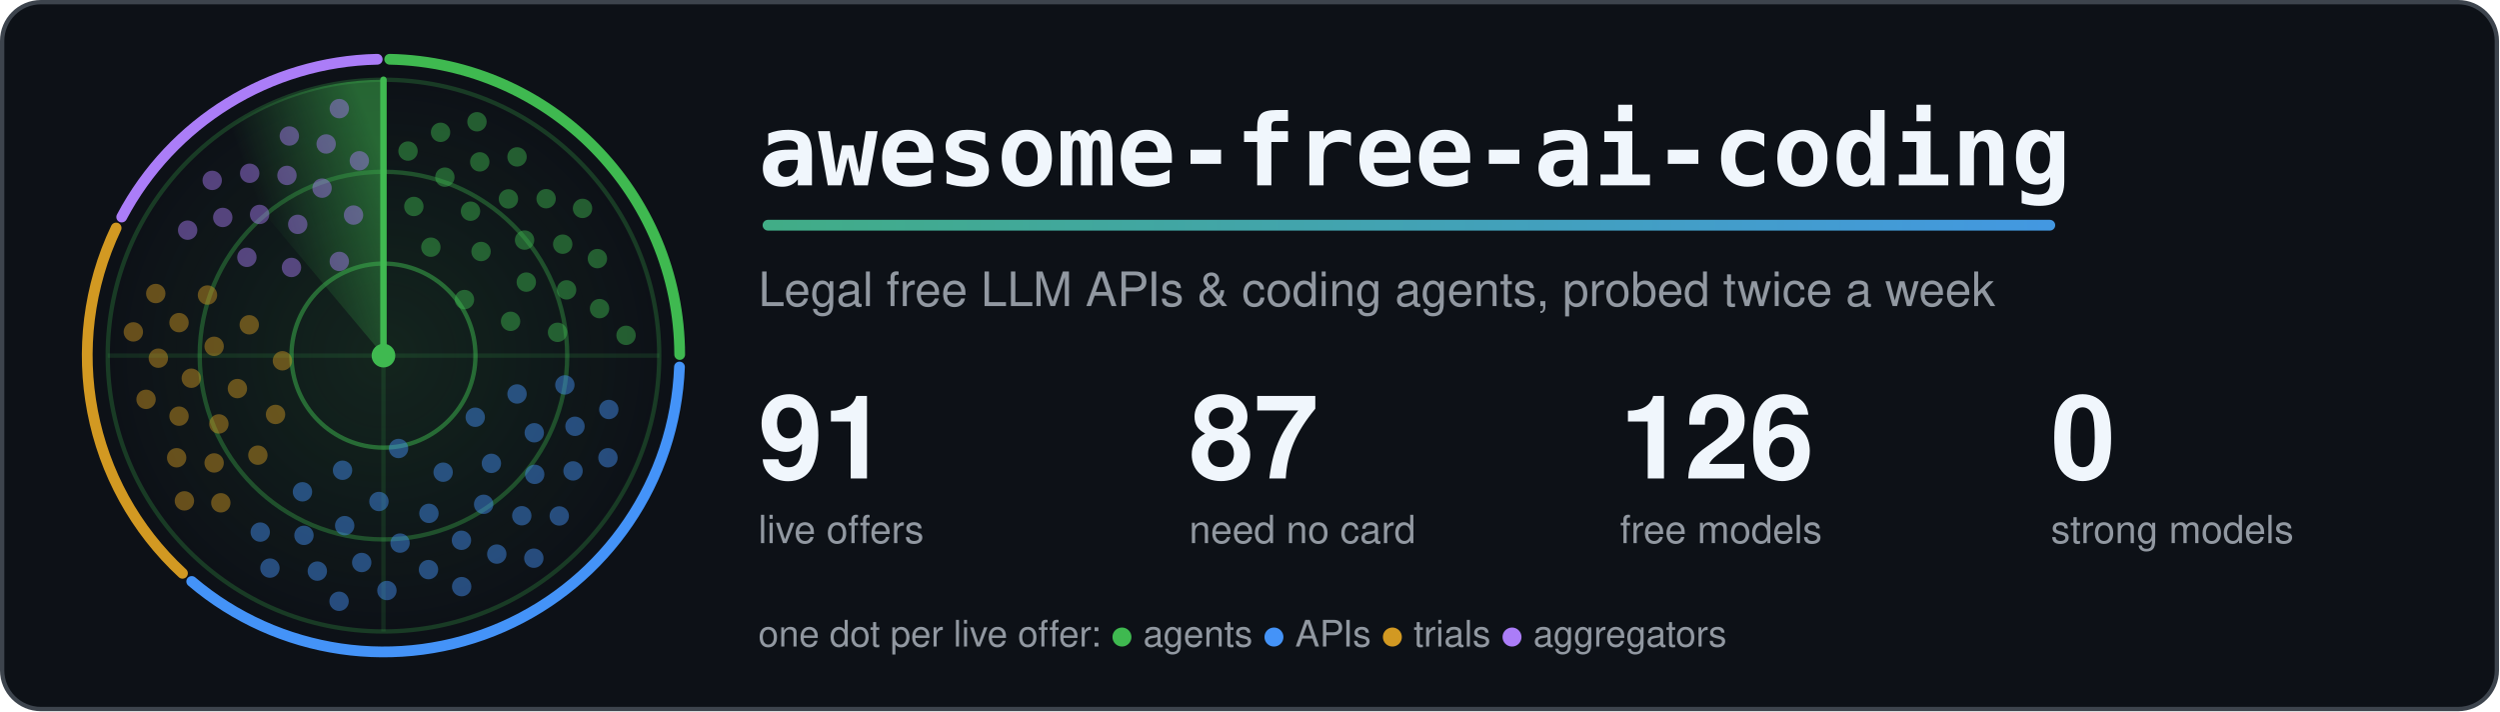
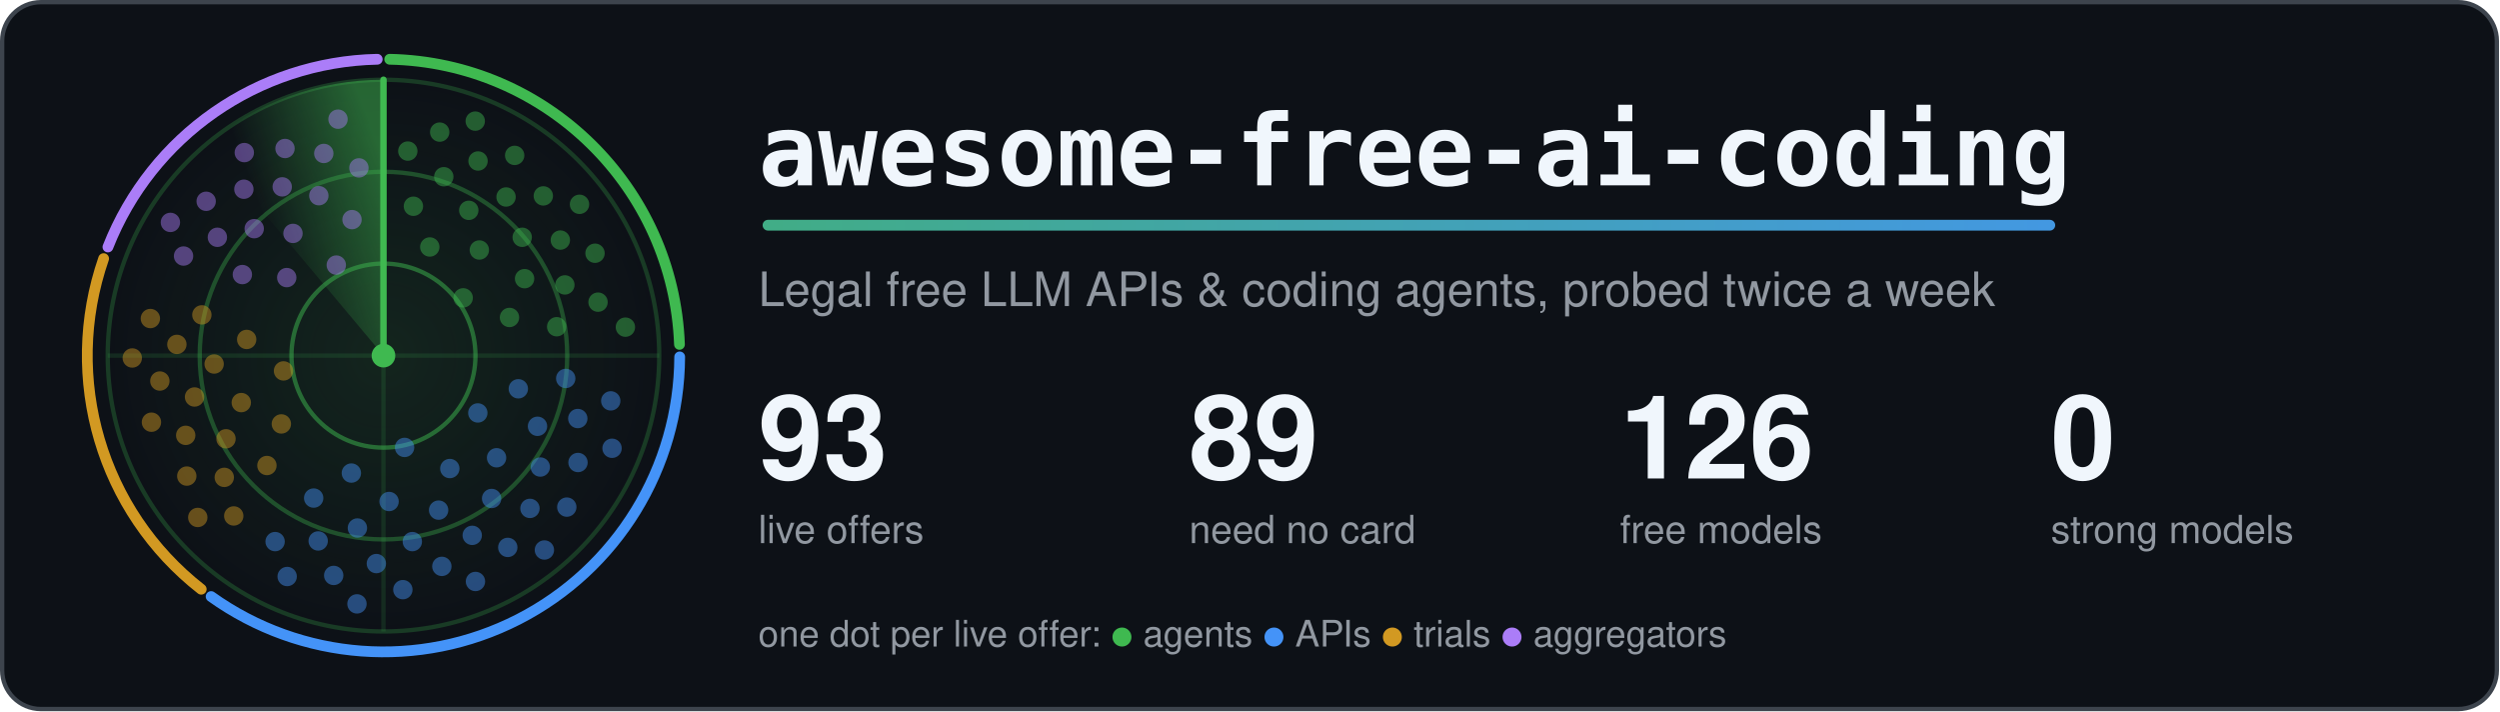
<svg xmlns="http://www.w3.org/2000/svg" width="1160" height="330" viewBox="0 0 1160 330" role="img" aria-labelledby="title">
  <style>.card{fill:#0d1117;stroke:#3d444d}.t{fill:#f0f6fc}.m{fill:#9198a1}.ring{stroke:#3fb950}.hub{fill:#3fb950}.beam{stroke:#3fb950}.s0,.s1,.g0,.g1{stop-color:#3fb950}.a0{stop-color:#3fb950}.a1{stop-color:#4493f8}.dot.agents,.key.agents{fill:#3fb950}.rim.agents{stroke:#3fb950}.dot.apis,.key.apis{fill:#4493f8}.rim.apis{stroke:#4493f8}.dot.trials,.key.trials{fill:#d29922}.rim.trials{stroke:#d29922}.dot.aggregators,.key.aggregators{fill:#ab7df8}.rim.aggregators{stroke:#ab7df8}.rim{fill:none}.s0{stop-opacity:.5}.s1,.g1{stop-opacity:0}.g0{stop-opacity:.12}.dot{opacity:.45;animation:ping 6s linear infinite}@keyframes ping{0%,4%{opacity:1}55%,100%{opacity:.45}}.turning{animation:turn 6s linear infinite}@keyframes turn{to{transform:rotate(360deg)}}@media (prefers-reduced-motion: reduce) {.dot { animation: none; opacity: 1 } .turning { animation: none }}</style>
  <defs>
    <linearGradient id="accent" gradientUnits="userSpaceOnUse" x1="0" y1="0" x2="1100" y2="0">
      <stop class="a0" offset="0" />
      <stop class="a1" offset="1" />
    </linearGradient>
  </defs>
  <rect class="card" x="1" y="1" width="1158" height="328" rx="18" stroke-width="2" />
  <defs>
    <radialGradient id="glow">
      <stop class="g0" offset="0" />
      <stop class="g1" offset="1" />
    </radialGradient>
  </defs>
  <circle cx="178.0" cy="165.0" r="128.0" fill="url(#glow)" />
  <circle class="ring" cx="178.0" cy="165.0" r="42.7" fill="none" stroke-width="2" stroke-opacity=".5" />
  <circle class="ring" cx="178.0" cy="165.0" r="85.3" fill="none" stroke-width="2" stroke-opacity=".35" />
  <circle class="ring" cx="178.0" cy="165.0" r="128.0" fill="none" stroke-width="2" stroke-opacity=".25" />
  <path class="ring" d="M50.0 165.0H306.0M178.0 37.0V293.0" stroke-width="2" stroke-opacity=".15" />
-   <path class="rim agents" d="M180.9 27.5A137.5 137.5 0 0 1 315.5 164.5" stroke-width="5" stroke-linecap="round" />
-   <path class="rim apis" d="M315.4 170.3A137.5 137.5 0 0 1 89.0 269.8" stroke-width="5" stroke-linecap="round" />
-   <path class="rim trials" d="M84.7 266.0A137.5 137.5 0 0 1 53.9 105.8" stroke-width="5" stroke-linecap="round" />
-   <path class="rim aggregators" d="M56.5 100.7A137.5 137.5 0 0 1 175.1 27.5" stroke-width="5" stroke-linecap="round" />
+   <path class="rim agents" d="M180.9 27.5A137.5 137.5 0 0 1 315.4 159.8" stroke-width="5" stroke-linecap="round" />
+   <path class="rim apis" d="M315.5 165.6A137.5 137.5 0 0 1 98.0 276.8" stroke-width="5" stroke-linecap="round" />
+   <path class="rim trials" d="M93.4 273.4A137.5 137.5 0 0 1 48.1 120.0" stroke-width="5" stroke-linecap="round" />
+   <path class="rim aggregators" d="M50.1 114.6A137.5 137.5 0 0 1 175.1 27.5" stroke-width="5" stroke-linecap="round" />
  <defs>
    <linearGradient id="sweep" gradientUnits="userSpaceOnUse" x1="178.0" y1="75.4" x2="120.4" y2="96.4">
      <stop class="s0" offset="0" />
      <stop class="s1" offset="1" />
    </linearGradient>
  </defs>
  <g class="turning" style="transform-origin:178.0px 165.0px">
    <path fill="url(#sweep)" d="M178.0 165.0L95.7 66.9A128.0 128.0 0 0 1 178.0 37.0Z" />
    <line class="beam" x1="178.0" y1="165.0" x2="178.0" y2="37.0" stroke-width="3" stroke-linecap="round" />
  </g>
-   <circle class="dot agents" cx="215.6" cy="139.0" r="4.5" style="animation-delay:0.92s" />
-   <circle class="dot agents" cx="200.0" cy="114.7" r="4.5" style="animation-delay:0.39s" />
-   <circle class="dot agents" cx="237.0" cy="149.1" r="4.5" style="animation-delay:1.25s" />
-   <circle class="dot agents" cx="223.3" cy="116.7" r="4.5" style="animation-delay:0.72s" />
-   <circle class="dot agents" cx="192.1" cy="95.8" r="4.5" style="animation-delay:0.19s" />
-   <circle class="dot agents" cx="244.3" cy="130.9" r="4.5" style="animation-delay:1.05s" />
-   <circle class="dot agents" cx="218.4" cy="98.0" r="4.5" style="animation-delay:0.52s" />
-   <circle class="dot agents" cx="258.8" cy="154.2" r="4.5" style="animation-delay:1.37s" />
-   <circle class="dot agents" cx="243.5" cy="111.4" r="4.5" style="animation-delay:0.84s" />
-   <circle class="dot agents" cx="206.5" cy="82.2" r="4.5" style="animation-delay:0.32s" />
-   <circle class="dot agents" cx="263.0" cy="134.5" r="4.5" style="animation-delay:1.17s" />
-   <circle class="dot agents" cx="236.0" cy="92.3" r="4.5" style="animation-delay:0.64s" />
-   <circle class="dot agents" cx="189.4" cy="70.1" r="4.5" style="animation-delay:0.11s" />
-   <circle class="dot agents" cx="261.2" cy="113.3" r="4.5" style="animation-delay:0.97s" />
-   <circle class="dot agents" cx="222.7" cy="75.1" r="4.5" style="animation-delay:0.44s" />
-   <circle class="dot agents" cx="278.3" cy="143.2" r="4.5" style="animation-delay:1.30s" />
-   <circle class="dot agents" cx="253.5" cy="92.2" r="4.5" style="animation-delay:0.77s" />
-   <circle class="dot agents" cx="204.5" cy="61.4" r="4.5" style="animation-delay:0.24s" />
-   <circle class="dot agents" cx="277.3" cy="120.0" r="4.5" style="animation-delay:1.09s" />
-   <circle class="dot agents" cx="240.0" cy="72.8" r="4.5" style="animation-delay:0.57s" />
-   <circle class="dot agents" cx="290.6" cy="155.6" r="4.5" style="animation-delay:1.42s" />
-   <circle class="dot agents" cx="270.4" cy="96.7" r="4.5" style="animation-delay:0.89s" />
-   <circle class="dot agents" cx="221.4" cy="56.5" r="4.5" style="animation-delay:0.36s" />
-   <circle class="dot apis" cx="185.0" cy="208.1" r="4.5" style="animation-delay:2.85s" />
-   <circle class="dot apis" cx="220.6" cy="193.6" r="4.5" style="animation-delay:2.07s" />
-   <circle class="dot apis" cx="159.0" cy="218.2" r="4.5" style="animation-delay:3.33s" />
-   <circle class="dot apis" cx="205.7" cy="219.1" r="4.5" style="animation-delay:2.55s" />
-   <circle class="dot apis" cx="240.0" cy="182.8" r="4.5" style="animation-delay:1.77s" />
-   <circle class="dot apis" cx="175.9" cy="232.7" r="4.5" style="animation-delay:3.03s" />
-   <circle class="dot apis" cx="228.1" cy="215.0" r="4.5" style="animation-delay:2.25s" />
-   <circle class="dot apis" cx="140.4" cy="228.2" r="4.5" style="animation-delay:3.51s" />
-   <circle class="dot apis" cx="199.1" cy="238.2" r="4.5" style="animation-delay:2.73s" />
-   <circle class="dot apis" cx="248.0" cy="200.8" r="4.5" style="animation-delay:1.95s" />
-   <circle class="dot apis" cx="160.0" cy="243.9" r="4.5" style="animation-delay:3.21s" />
-   <circle class="dot apis" cx="224.5" cy="234.0" r="4.5" style="animation-delay:2.43s" />
-   <circle class="dot apis" cx="262.2" cy="178.6" r="4.5" style="animation-delay:1.65s" />
-   <circle class="dot apis" cx="185.7" cy="252.0" r="4.5" style="animation-delay:2.92s" />
-   <circle class="dot apis" cx="248.2" cy="220.1" r="4.5" style="animation-delay:2.14s" />
-   <circle class="dot apis" cx="141.1" cy="248.4" r="4.5" style="animation-delay:3.40s" />
-   <circle class="dot apis" cx="214.2" cy="250.7" r="4.5" style="animation-delay:2.62s" />
-   <circle class="dot apis" cx="266.9" cy="197.8" r="4.5" style="animation-delay:1.84s" />
-   <circle class="dot apis" cx="167.9" cy="261.0" r="4.5" style="animation-delay:3.10s" />
-   <circle class="dot apis" cx="242.2" cy="239.3" r="4.5" style="animation-delay:2.32s" />
-   <circle class="dot apis" cx="120.8" cy="246.9" r="4.5" style="animation-delay:3.58s" />
-   <circle class="dot apis" cx="198.9" cy="264.3" r="4.5" style="animation-delay:2.80s" />
-   <circle class="dot apis" cx="266.0" cy="218.5" r="4.5" style="animation-delay:2.02s" />
-   <circle class="dot apis" cx="147.3" cy="265.0" r="4.5" style="animation-delay:3.28s" />
-   <circle class="dot apis" cx="230.6" cy="257.1" r="4.5" style="animation-delay:2.50s" />
-   <circle class="dot apis" cx="282.6" cy="190.0" r="4.5" style="animation-delay:1.72s" />
-   <circle class="dot apis" cx="179.6" cy="274.0" r="4.5" style="animation-delay:2.99s" />
-   <circle class="dot apis" cx="259.6" cy="239.4" r="4.5" style="animation-delay:2.21s" />
-   <circle class="dot apis" cx="125.3" cy="263.6" r="4.5" style="animation-delay:3.47s" />
-   <circle class="dot apis" cx="214.3" cy="272.2" r="4.5" style="animation-delay:2.69s" />
-   <circle class="dot apis" cx="282.2" cy="212.4" r="4.5" style="animation-delay:1.91s" />
-   <circle class="dot apis" cx="157.4" cy="279.0" r="4.5" style="animation-delay:3.17s" />
-   <circle class="dot apis" cx="247.8" cy="259.0" r="4.5" style="animation-delay:2.39s" />
-   <circle class="dot trials" cx="131.1" cy="167.4" r="4.5" style="animation-delay:4.45s" />
-   <circle class="dot trials" cx="127.9" cy="192.3" r="4.5" style="animation-delay:4.02s" />
-   <circle class="dot trials" cx="115.7" cy="150.7" r="4.5" style="animation-delay:4.72s" />
-   <circle class="dot trials" cx="110.2" cy="180.3" r="4.5" style="animation-delay:4.29s" />
-   <circle class="dot trials" cx="119.7" cy="211.2" r="4.5" style="animation-delay:3.86s" />
-   <circle class="dot trials" cx="99.4" cy="160.7" r="4.5" style="animation-delay:4.55s" />
-   <circle class="dot trials" cx="101.6" cy="196.7" r="4.5" style="animation-delay:4.12s" />
-   <circle class="dot trials" cx="96.3" cy="136.9" r="4.5" style="animation-delay:4.82s" />
-   <circle class="dot trials" cx="88.8" cy="175.5" r="4.5" style="animation-delay:4.39s" />
-   <circle class="dot trials" cx="99.4" cy="214.8" r="4.5" style="animation-delay:3.96s" />
-   <circle class="dot trials" cx="83.1" cy="149.7" r="4.5" style="animation-delay:4.65s" />
-   <circle class="dot trials" cx="83.1" cy="193.1" r="4.5" style="animation-delay:4.23s" />
-   <circle class="dot trials" cx="102.5" cy="233.3" r="4.5" style="animation-delay:3.80s" />
-   <circle class="dot trials" cx="73.5" cy="166.2" r="4.5" style="animation-delay:4.49s" />
-   <circle class="dot trials" cx="82.0" cy="212.4" r="4.5" style="animation-delay:4.06s" />
-   <circle class="dot trials" cx="72.3" cy="136.2" r="4.5" style="animation-delay:4.75s" />
-   <circle class="dot trials" cx="67.8" cy="185.3" r="4.5" style="animation-delay:4.33s" />
-   <circle class="dot trials" cx="85.6" cy="232.4" r="4.5" style="animation-delay:3.90s" />
-   <circle class="dot trials" cx="61.9" cy="154.0" r="4.5" style="animation-delay:4.59s" />
-   <circle class="dot aggregators" cx="157.5" cy="121.3" r="4.5" style="animation-delay:5.58s" />
-   <circle class="dot aggregators" cx="135.3" cy="124.1" r="4.5" style="animation-delay:5.23s" />
-   <circle class="dot aggregators" cx="164.1" cy="99.8" r="4.5" style="animation-delay:5.80s" />
-   <circle class="dot aggregators" cx="138.2" cy="104.1" r="4.5" style="animation-delay:5.45s" />
-   <circle class="dot aggregators" cx="114.6" cy="119.4" r="4.5" style="animation-delay:5.09s" />
-   <circle class="dot aggregators" cx="149.5" cy="87.3" r="4.5" style="animation-delay:5.66s" />
-   <circle class="dot aggregators" cx="120.5" cy="99.5" r="4.5" style="animation-delay:5.31s" />
-   <circle class="dot aggregators" cx="166.8" cy="74.6" r="4.5" style="animation-delay:5.88s" />
-   <circle class="dot aggregators" cx="133.2" cy="81.4" r="4.5" style="animation-delay:5.53s" />
-   <circle class="dot aggregators" cx="103.4" cy="100.9" r="4.5" style="animation-delay:5.18s" />
-   <circle class="dot aggregators" cx="151.4" cy="66.8" r="4.5" style="animation-delay:5.75s" />
-   <circle class="dot aggregators" cx="115.9" cy="80.4" r="4.5" style="animation-delay:5.40s" />
-   <circle class="dot aggregators" cx="87.1" cy="106.8" r="4.5" style="animation-delay:5.04s" />
-   <circle class="dot aggregators" cx="134.3" cy="63.1" r="4.5" style="animation-delay:5.61s" />
-   <circle class="dot aggregators" cx="98.5" cy="83.7" r="4.5" style="animation-delay:5.26s" />
-   <circle class="dot aggregators" cx="157.5" cy="50.4" r="4.5" style="animation-delay:5.83s" />
+   <circle class="dot agents" cx="215.0" cy="138.2" r="4.5" style="animation-delay:0.90s" />
+   <circle class="dot agents" cx="199.5" cy="114.6" r="4.5" style="animation-delay:0.39s" />
+   <circle class="dot agents" cx="236.5" cy="147.3" r="4.5" style="animation-delay:1.22s" />
+   <circle class="dot agents" cx="222.5" cy="116.0" r="4.5" style="animation-delay:0.70s" />
+   <circle class="dot agents" cx="191.9" cy="95.7" r="4.5" style="animation-delay:0.19s" />
+   <circle class="dot agents" cx="243.5" cy="129.3" r="4.5" style="animation-delay:1.02s" />
+   <circle class="dot agents" cx="217.6" cy="97.6" r="4.5" style="animation-delay:0.51s" />
+   <circle class="dot agents" cx="258.4" cy="151.6" r="4.5" style="animation-delay:1.34s" />
+   <circle class="dot agents" cx="242.4" cy="110.1" r="4.5" style="animation-delay:0.83s" />
+   <circle class="dot agents" cx="206.0" cy="82.0" r="4.5" style="animation-delay:0.31s" />
+   <circle class="dot agents" cx="262.2" cy="132.2" r="4.5" style="animation-delay:1.14s" />
+   <circle class="dot agents" cx="234.9" cy="91.4" r="4.5" style="animation-delay:0.63s" />
+   <circle class="dot agents" cx="189.3" cy="70.1" r="4.5" style="animation-delay:0.11s" />
+   <circle class="dot agents" cx="260.1" cy="111.4" r="4.5" style="animation-delay:0.95s" />
+   <circle class="dot agents" cx="221.9" cy="74.7" r="4.5" style="animation-delay:0.43s" />
+   <circle class="dot agents" cx="277.6" cy="140.2" r="4.5" style="animation-delay:1.27s" />
+   <circle class="dot agents" cx="252.2" cy="90.9" r="4.5" style="animation-delay:0.75s" />
+   <circle class="dot agents" cx="204.1" cy="61.3" r="4.5" style="animation-delay:0.23s" />
+   <circle class="dot agents" cx="276.2" cy="117.5" r="4.5" style="animation-delay:1.07s" />
+   <circle class="dot agents" cx="238.9" cy="72.1" r="4.5" style="animation-delay:0.55s" />
+   <circle class="dot agents" cx="290.3" cy="151.8" r="4.5" style="animation-delay:1.39s" />
+   <circle class="dot agents" cx="269.0" cy="94.8" r="4.5" style="animation-delay:0.87s" />
+   <circle class="dot agents" cx="220.6" cy="56.2" r="4.5" style="animation-delay:0.36s" />
+   <circle class="dot apis" cx="187.8" cy="207.6" r="4.5" style="animation-delay:2.78s" />
+   <circle class="dot apis" cx="221.8" cy="191.6" r="4.5" style="animation-delay:2.02s" />
+   <circle class="dot apis" cx="163.1" cy="219.5" r="4.5" style="animation-delay:3.26s" />
+   <circle class="dot apis" cx="208.8" cy="217.4" r="4.5" style="animation-delay:2.49s" />
+   <circle class="dot apis" cx="240.6" cy="180.4" r="4.5" style="animation-delay:1.73s" />
+   <circle class="dot apis" cx="180.6" cy="232.7" r="4.5" style="animation-delay:2.96s" />
+   <circle class="dot apis" cx="230.5" cy="212.4" r="4.5" style="animation-delay:2.20s" />
+   <circle class="dot apis" cx="145.6" cy="231.1" r="4.5" style="animation-delay:3.44s" />
+   <circle class="dot apis" cx="203.6" cy="236.7" r="4.5" style="animation-delay:2.67s" />
+   <circle class="dot apis" cx="249.5" cy="197.8" r="4.5" style="animation-delay:1.91s" />
+   <circle class="dot apis" cx="165.9" cy="245.0" r="4.5" style="animation-delay:3.14s" />
+   <circle class="dot apis" cx="228.2" cy="231.3" r="4.5" style="animation-delay:2.38s" />
+   <circle class="dot apis" cx="262.6" cy="175.6" r="4.5" style="animation-delay:1.62s" />
+   <circle class="dot apis" cx="191.4" cy="251.3" r="4.5" style="animation-delay:2.85s" />
+   <circle class="dot apis" cx="250.8" cy="216.7" r="4.5" style="animation-delay:2.09s" />
+   <circle class="dot apis" cx="147.7" cy="251.0" r="4.5" style="animation-delay:3.32s" />
+   <circle class="dot apis" cx="219.2" cy="248.4" r="4.5" style="animation-delay:2.56s" />
+   <circle class="dot apis" cx="268.2" cy="194.2" r="4.5" style="animation-delay:1.80s" />
+   <circle class="dot apis" cx="174.7" cy="261.5" r="4.5" style="animation-delay:3.03s" />
+   <circle class="dot apis" cx="246.0" cy="235.9" r="4.5" style="animation-delay:2.27s" />
+   <circle class="dot apis" cx="127.7" cy="251.3" r="4.5" style="animation-delay:3.50s" />
+   <circle class="dot apis" cx="205.1" cy="262.8" r="4.5" style="animation-delay:2.74s" />
+   <circle class="dot apis" cx="268.3" cy="214.6" r="4.5" style="animation-delay:1.98s" />
+   <circle class="dot apis" cx="154.9" cy="267.0" r="4.5" style="animation-delay:3.21s" />
+   <circle class="dot apis" cx="235.7" cy="254.0" r="4.5" style="animation-delay:2.45s" />
+   <circle class="dot apis" cx="283.5" cy="186.0" r="4.5" style="animation-delay:1.69s" />
+   <circle class="dot apis" cx="187.0" cy="273.6" r="4.5" style="animation-delay:2.92s" />
+   <circle class="dot apis" cx="263.1" cy="235.3" r="4.5" style="animation-delay:2.16s" />
+   <circle class="dot apis" cx="133.3" cy="267.5" r="4.5" style="animation-delay:3.39s" />
+   <circle class="dot apis" cx="220.7" cy="269.8" r="4.5" style="animation-delay:2.63s" />
+   <circle class="dot apis" cx="284.1" cy="208.0" r="4.5" style="animation-delay:1.87s" />
+   <circle class="dot apis" cx="165.7" cy="280.2" r="4.5" style="animation-delay:3.10s" />
+   <circle class="dot apis" cx="252.7" cy="255.2" r="4.5" style="animation-delay:2.34s" />
+   <circle class="dot trials" cx="131.6" cy="172.1" r="4.5" style="animation-delay:4.35s" />
+   <circle class="dot trials" cx="130.6" cy="196.7" r="4.5" style="animation-delay:3.94s" />
+   <circle class="dot trials" cx="114.5" cy="157.5" r="4.5" style="animation-delay:4.61s" />
+   <circle class="dot trials" cx="112.0" cy="186.8" r="4.5" style="animation-delay:4.20s" />
+   <circle class="dot trials" cx="123.9" cy="216.0" r="4.5" style="animation-delay:3.78s" />
+   <circle class="dot trials" cx="99.4" cy="168.9" r="4.5" style="animation-delay:4.45s" />
+   <circle class="dot trials" cx="104.9" cy="203.6" r="4.5" style="animation-delay:4.04s" />
+   <circle class="dot trials" cx="93.7" cy="146.1" r="4.5" style="animation-delay:4.71s" />
+   <circle class="dot trials" cx="90.3" cy="184.2" r="4.5" style="animation-delay:4.29s" />
+   <circle class="dot trials" cx="104.1" cy="221.5" r="4.5" style="animation-delay:3.88s" />
+   <circle class="dot trials" cx="82.1" cy="159.8" r="4.5" style="animation-delay:4.55s" />
+   <circle class="dot trials" cx="86.2" cy="202.0" r="4.5" style="animation-delay:4.13s" />
+   <circle class="dot trials" cx="108.5" cy="239.4" r="4.5" style="animation-delay:3.72s" />
+   <circle class="dot trials" cx="74.2" cy="176.8" r="4.5" style="animation-delay:4.39s" />
+   <circle class="dot trials" cx="86.7" cy="220.9" r="4.5" style="animation-delay:3.98s" />
+   <circle class="dot trials" cx="69.8" cy="147.8" r="4.5" style="animation-delay:4.65s" />
+   <circle class="dot trials" cx="70.3" cy="195.9" r="4.5" style="animation-delay:4.23s" />
+   <circle class="dot trials" cx="91.8" cy="240.1" r="4.5" style="animation-delay:3.82s" />
+   <circle class="dot trials" cx="61.4" cy="166.1" r="4.5" style="animation-delay:4.49s" />
+   <circle class="dot aggregators" cx="156.1" cy="123.0" r="4.5" style="animation-delay:5.54s" />
+   <circle class="dot aggregators" cx="133.1" cy="128.8" r="4.5" style="animation-delay:5.15s" />
+   <circle class="dot aggregators" cx="163.4" cy="101.9" r="4.5" style="animation-delay:5.78s" />
+   <circle class="dot aggregators" cx="136.0" cy="108.3" r="4.5" style="animation-delay:5.39s" />
+   <circle class="dot aggregators" cx="112.5" cy="127.4" r="4.5" style="animation-delay:5.00s" />
+   <circle class="dot aggregators" cx="148.0" cy="90.8" r="4.5" style="animation-delay:5.63s" />
+   <circle class="dot aggregators" cx="118.0" cy="106.1" r="4.5" style="animation-delay:5.24s" />
+   <circle class="dot aggregators" cx="166.6" cy="77.9" r="4.5" style="animation-delay:5.88s" />
+   <circle class="dot aggregators" cx="131.0" cy="86.7" r="4.5" style="animation-delay:5.48s" />
+   <circle class="dot aggregators" cx="100.9" cy="110.1" r="4.5" style="animation-delay:5.09s" />
+   <circle class="dot aggregators" cx="150.3" cy="71.2" r="4.5" style="animation-delay:5.73s" />
+   <circle class="dot aggregators" cx="113.2" cy="87.8" r="4.5" style="animation-delay:5.33s" />
+   <circle class="dot aggregators" cx="85.2" cy="118.8" r="4.5" style="animation-delay:4.94s" />
+   <circle class="dot aggregators" cx="132.3" cy="68.9" r="4.5" style="animation-delay:5.58s" />
+   <circle class="dot aggregators" cx="95.7" cy="93.4" r="4.5" style="animation-delay:5.18s" />
+   <circle class="dot aggregators" cx="156.9" cy="55.3" r="4.5" style="animation-delay:5.82s" />
+   <circle class="dot aggregators" cx="113.4" cy="70.8" r="4.5" style="animation-delay:5.43s" />
+   <circle class="dot aggregators" cx="79.1" cy="103.2" r="4.5" style="animation-delay:5.03s" />
  <circle class="hub" cx="178.0" cy="165.0" r="5.5" />
  <text class="t" x="352" y="86" font-family="ui-monospace, SFMono-Regular, Menlo, Consolas, monospace" font-size="46" font-weight="700">awesome-free-ai-coding</text>
  <rect x="354" y="102" width="600" height="5" rx="2.5" fill="url(#accent)" />
  <text class="m" x="352" y="142" font-family="-apple-system, BlinkMacSystemFont, 'Segoe UI', Helvetica, Arial, sans-serif" font-size="22">Legal free LLM APIs &amp; coding agents, probed twice a week</text>
-   <text class="t" x="352" y="222" font-family="-apple-system, BlinkMacSystemFont, 'Segoe UI', Helvetica, Arial, sans-serif" font-size="54" font-weight="700">91</text>
+   <text class="t" x="352" y="222" font-family="-apple-system, BlinkMacSystemFont, 'Segoe UI', Helvetica, Arial, sans-serif" font-size="54" font-weight="700">93</text>
  <text class="m" x="352" y="252" font-family="-apple-system, BlinkMacSystemFont, 'Segoe UI', Helvetica, Arial, sans-serif" font-size="18">live offers</text>
-   <text class="t" x="552" y="222" font-family="-apple-system, BlinkMacSystemFont, 'Segoe UI', Helvetica, Arial, sans-serif" font-size="54" font-weight="700">87</text>
+   <text class="t" x="552" y="222" font-family="-apple-system, BlinkMacSystemFont, 'Segoe UI', Helvetica, Arial, sans-serif" font-size="54" font-weight="700">89</text>
  <text class="m" x="552" y="252" font-family="-apple-system, BlinkMacSystemFont, 'Segoe UI', Helvetica, Arial, sans-serif" font-size="18">need no card</text>
  <text class="t" x="752" y="222" font-family="-apple-system, BlinkMacSystemFont, 'Segoe UI', Helvetica, Arial, sans-serif" font-size="54" font-weight="700">126</text>
  <text class="m" x="752" y="252" font-family="-apple-system, BlinkMacSystemFont, 'Segoe UI', Helvetica, Arial, sans-serif" font-size="18">free models</text>
  <text class="t" x="952" y="222" font-family="-apple-system, BlinkMacSystemFont, 'Segoe UI', Helvetica, Arial, sans-serif" font-size="54" font-weight="700">0</text>
  <text class="m" x="952" y="252" font-family="-apple-system, BlinkMacSystemFont, 'Segoe UI', Helvetica, Arial, sans-serif" font-size="18">strong models</text>
  <text class="m" x="352" y="300" font-family="-apple-system, BlinkMacSystemFont, 'Segoe UI', Helvetica, Arial, sans-serif" font-size="17">one dot per live offer: <tspan class="key agents">●</tspan> agents <tspan class="key apis">●</tspan> APIs <tspan class="key trials">●</tspan> trials <tspan class="key aggregators">●</tspan> aggregators</text>
</svg>
